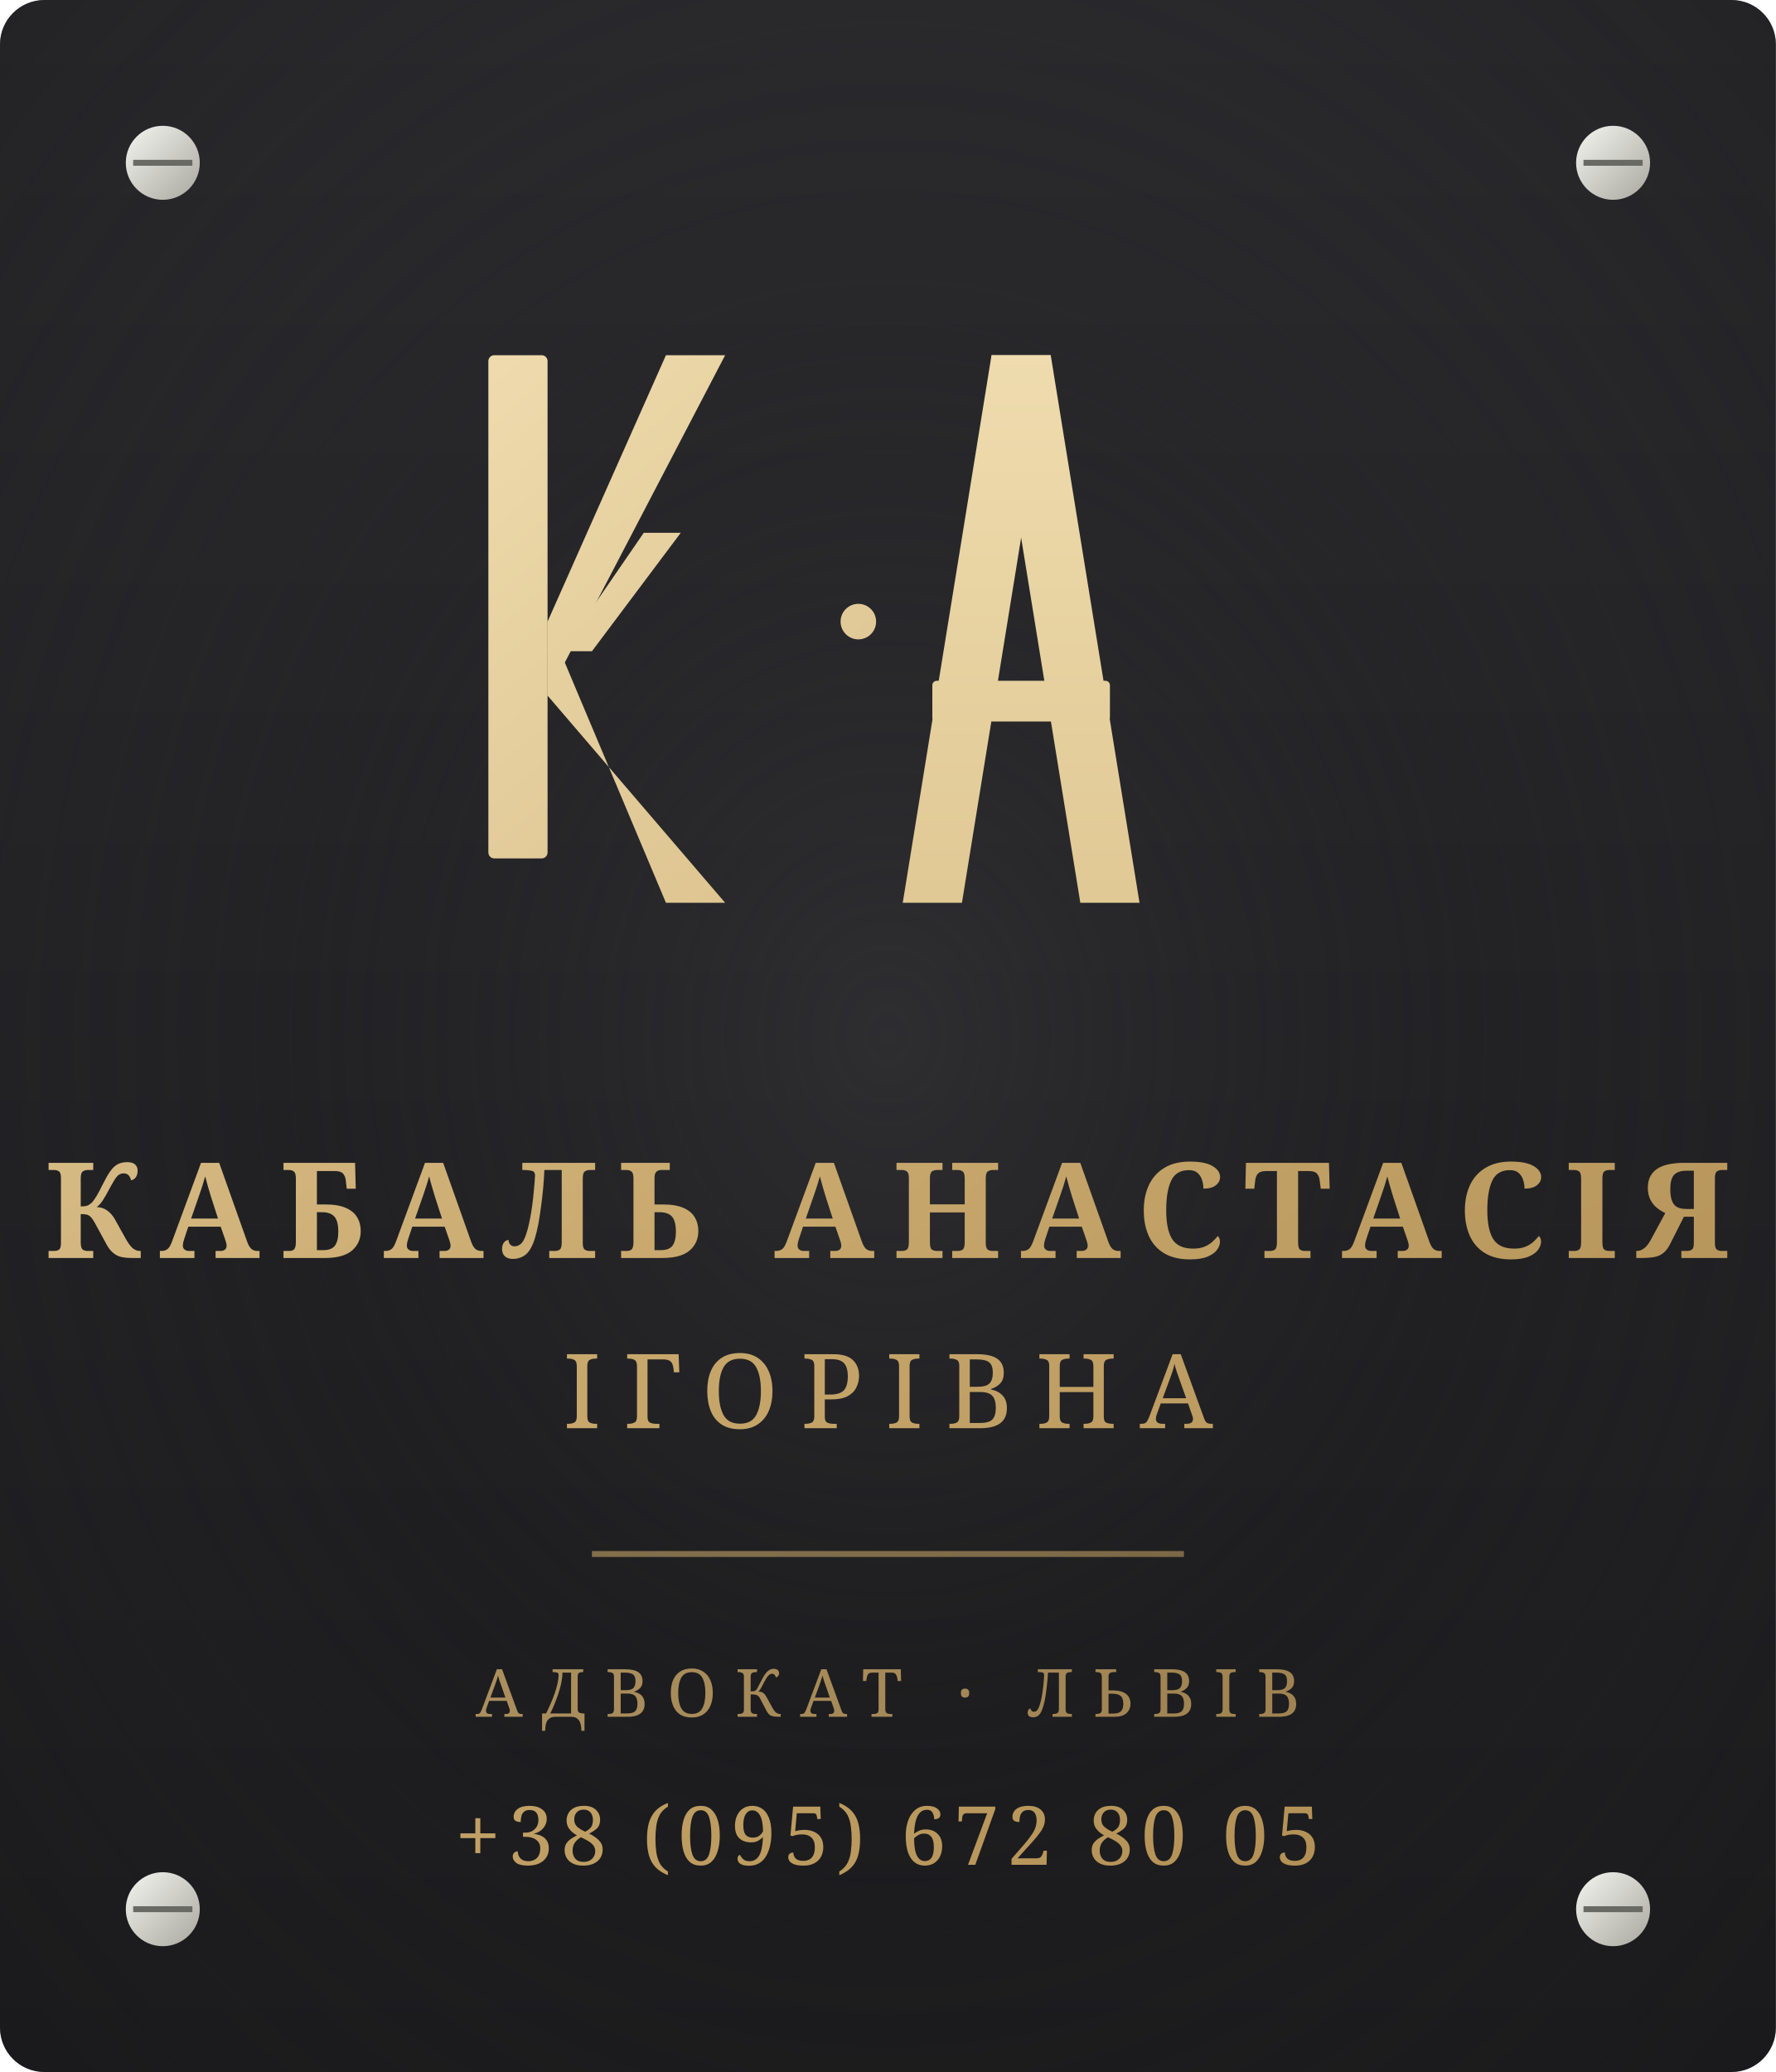
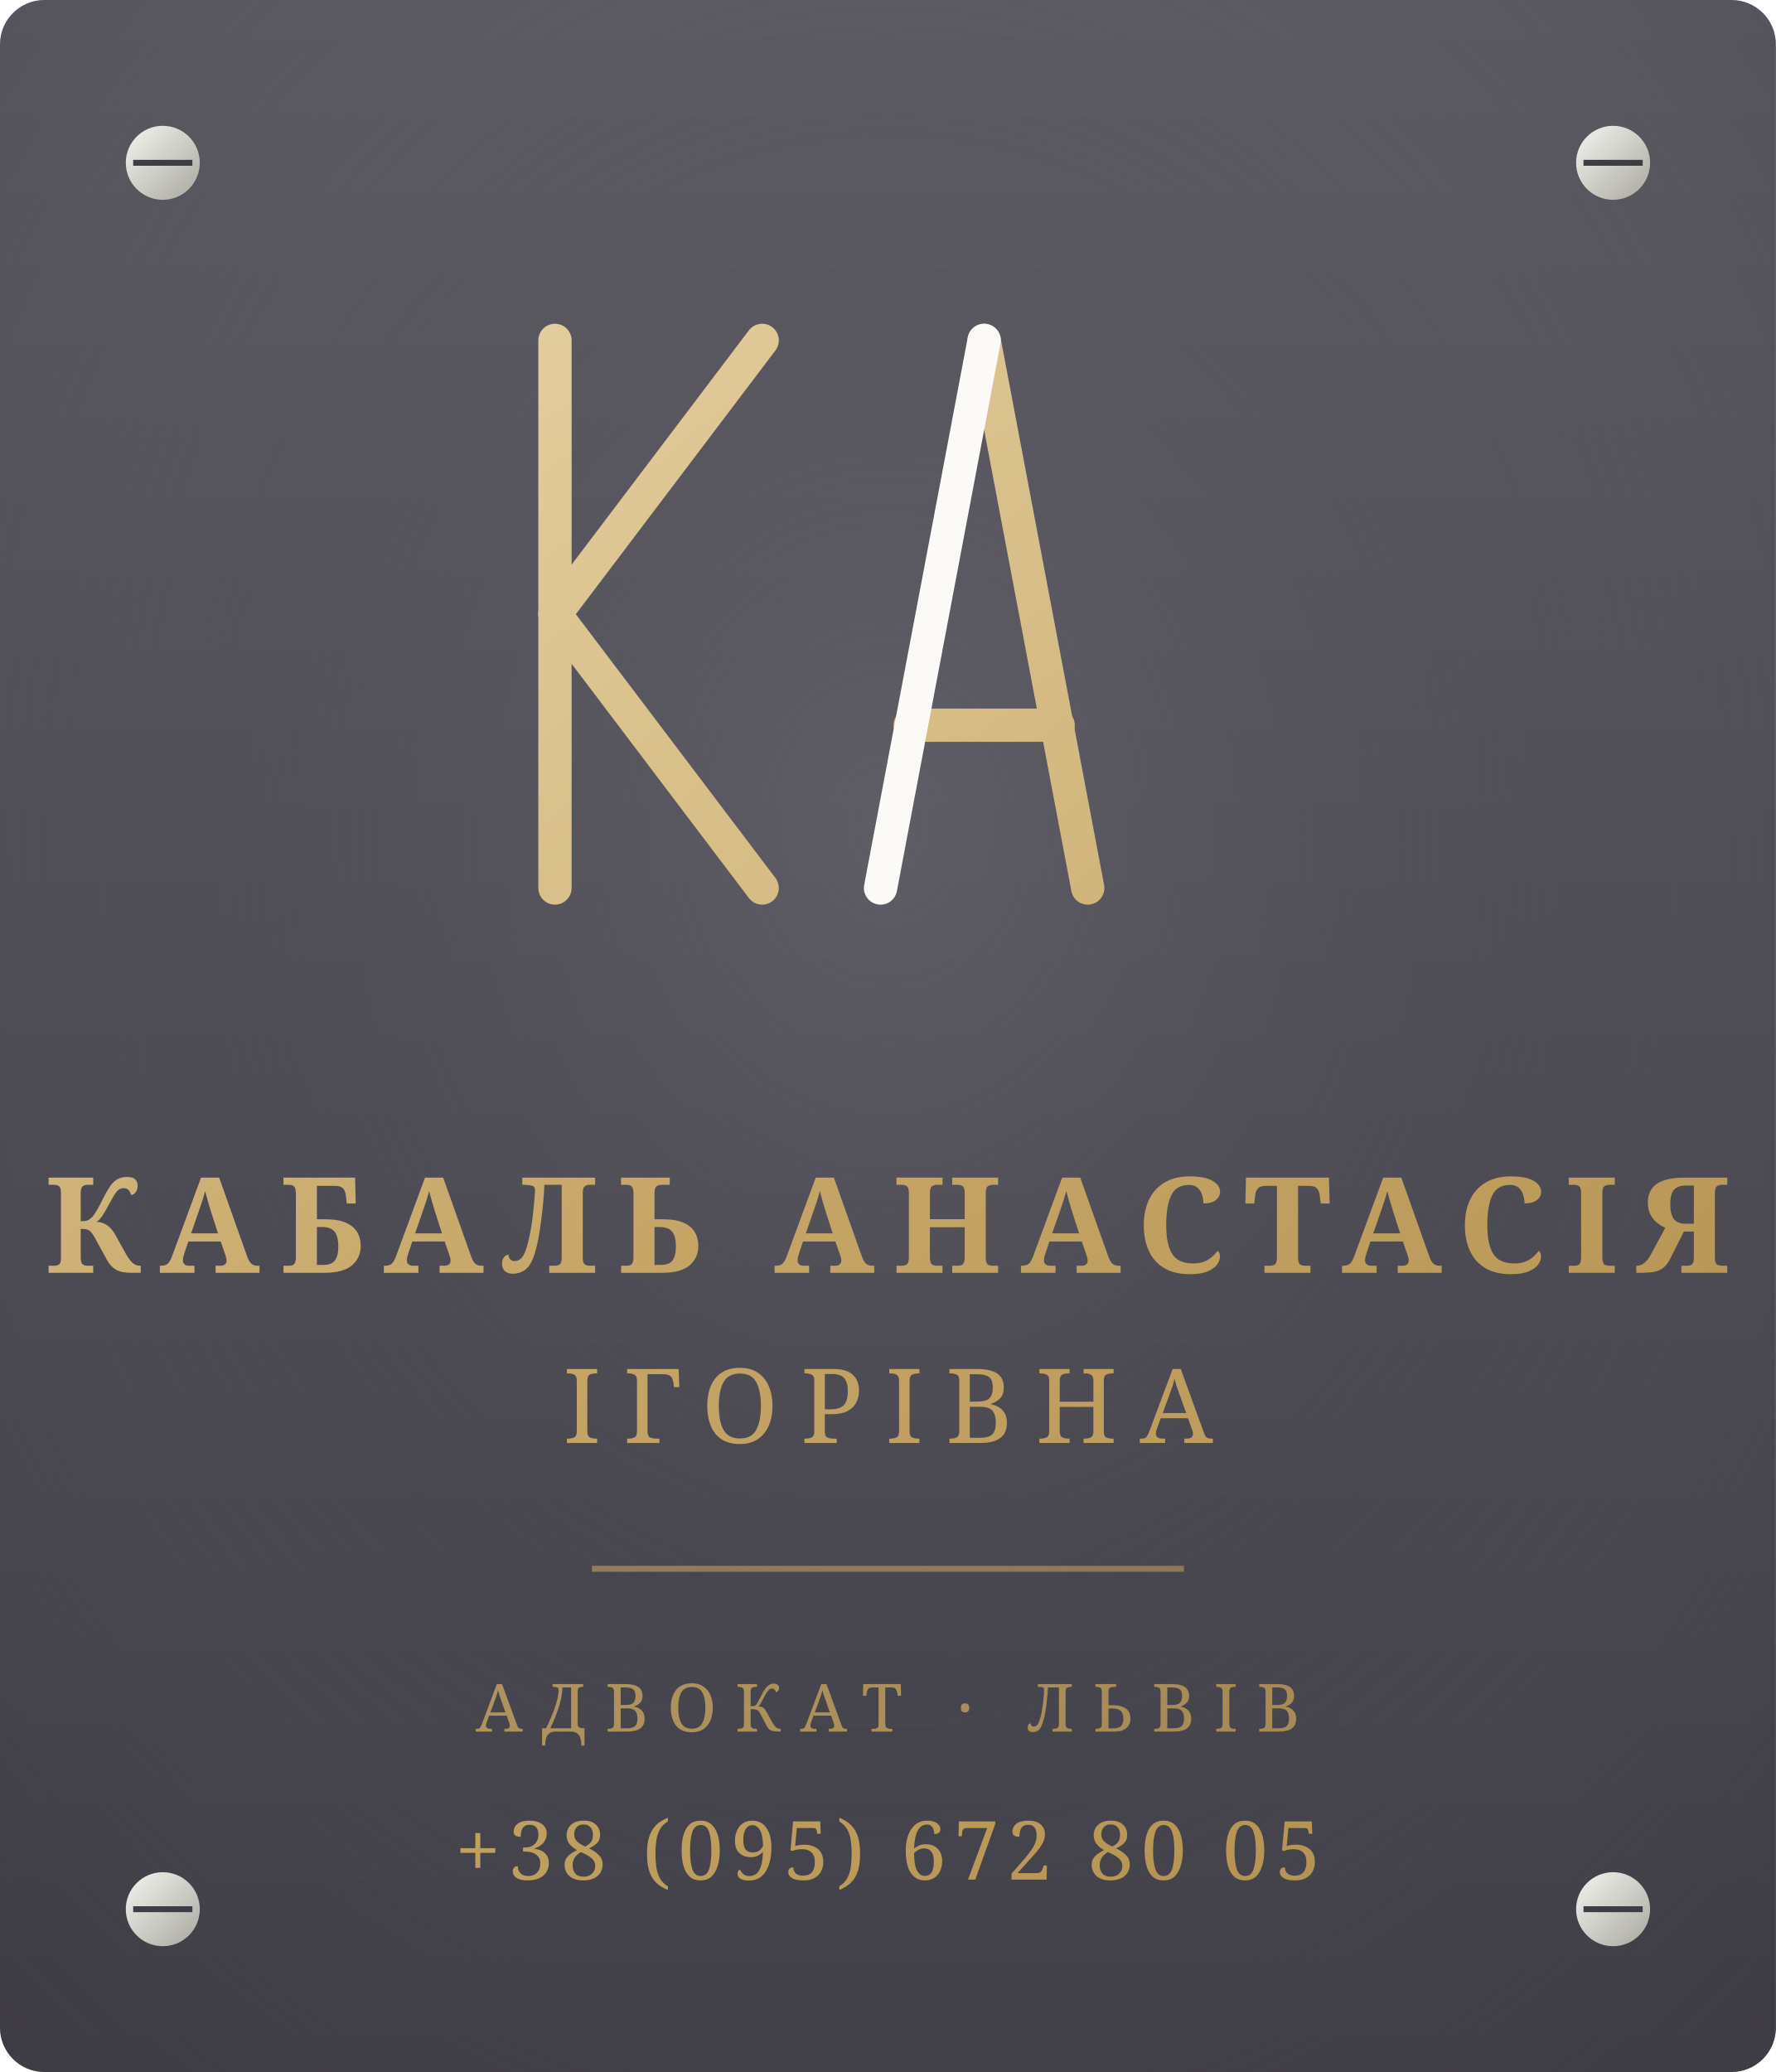
<svg xmlns="http://www.w3.org/2000/svg" viewBox="0 0 240 280" fill="none">
  <defs>
    <linearGradient id="goldPlate" x1="0" y1="0" x2="240" y2="280" gradientUnits="userSpaceOnUse">
-       <stop offset="0" stop-color="#F0DDB0" />
-       <stop offset="0.5" stop-color="#C9A96E" />
-       <stop offset="1" stop-color="#A8854A" />
+       <stop offset="0" stop-color="#E4CF9F" />
+       <stop offset="0.5" stop-color="#C6A667" />
+       <stop offset="1" stop-color="#AD8B49" />
    </linearGradient>
-     <linearGradient id="goldPlateA" x1="0" y1="0" x2="0" y2="280" gradientUnits="userSpaceOnUse">
-       <stop offset="0" stop-color="#F0DDB0" />
-       <stop offset="1" stop-color="#B8964F" />
+     <linearGradient id="plateBg" x1="0" y1="0" x2="0" y2="280" gradientUnits="userSpaceOnUse">
+       <stop offset="0" stop-color="#5C5A62" />
+       <stop offset="1" stop-color="#413F48" />
    </linearGradient>
-     <linearGradient id="slate" x1="0" y1="0" x2="0" y2="280" gradientUnits="userSpaceOnUse">
-       <stop offset="0" stop-color="#2A2A2D" />
-       <stop offset="1" stop-color="#1A1A1C" />
-     </linearGradient>
-     <radialGradient id="marble" cx="0.5" cy="0.5" r="0.7">
-       <stop offset="0" stop-color="#3A3A3D" stop-opacity="0.5" />
-       <stop offset="0.5" stop-color="#2A2A2D" stop-opacity="0" />
-       <stop offset="1" stop-color="#1A1A1C" stop-opacity="0.4" />
+     <radialGradient id="plateSheen" cx="0.5" cy="0.4" r="0.75">
+       <stop offset="0" stop-color="#6B6872" stop-opacity="0.55" />
+       <stop offset="0.55" stop-color="#55535B" stop-opacity="0" />
+       <stop offset="1" stop-color="#3A3840" stop-opacity="0.4" />
    </radialGradient>
    <linearGradient id="silverScrew" x1="0" y1="0" x2="1" y2="1">
      <stop offset="0" stop-color="#F5F5F0" />
      <stop offset="1" stop-color="#A8A8A0" />
    </linearGradient>
  </defs>
-   <rect x="0" y="0" width="240" height="280" rx="6" fill="url(#slate)" />
-   <rect x="0" y="0" width="240" height="280" rx="6" fill="url(#marble)" />
+   <rect x="0" y="0" width="240" height="280" rx="6" fill="url(#plateBg)" />
+   <rect x="0" y="0" width="240" height="280" rx="6" fill="url(#plateSheen)" />
  <g>
    <circle cx="22" cy="22" r="5" fill="url(#silverScrew)" />
-     <line x1="18" y1="22" x2="26" y2="22" stroke="#6A6A65" stroke-width="0.8" />
+     <line x1="18" y1="22" x2="26" y2="22" stroke="#3E3C44" stroke-width="0.8" />
  </g>
  <g>
    <circle cx="218" cy="22" r="5" fill="url(#silverScrew)" />
-     <line x1="214" y1="22" x2="222" y2="22" stroke="#6A6A65" stroke-width="0.8" />
+     <line x1="214" y1="22" x2="222" y2="22" stroke="#3E3C44" stroke-width="0.8" />
  </g>
  <g>
    <circle cx="22" cy="258" r="5" fill="url(#silverScrew)" />
-     <line x1="18" y1="258" x2="26" y2="258" stroke="#6A6A65" stroke-width="0.8" />
+     <line x1="18" y1="258" x2="26" y2="258" stroke="#3E3C44" stroke-width="0.8" />
  </g>
  <g>
    <circle cx="218" cy="258" r="5" fill="url(#silverScrew)" />
-     <line x1="214" y1="258" x2="222" y2="258" stroke="#6A6A65" stroke-width="0.8" />
+     <line x1="214" y1="258" x2="222" y2="258" stroke="#3E3C44" stroke-width="0.8" />
  </g>
-   <g transform="translate(60 42)">
-     <g fill="url(#goldPlate)">
-       <rect x="6" y="6" width="8" height="68" rx="0.8" />
-       <polygon points="14,42 14,52 38,6 30,6" />
-       <polygon points="14,42 14,52 38,80 30,80" />
-       <polygon points="20,46 32,30 27,30 16,46" />
+   <g transform="translate(63 40)" stroke-width="4.5" stroke-linecap="round" stroke-linejoin="round" fill="none">
+     <g stroke="url(#goldPlate)">
+       <path d="M12 6 V80" />
+       <path d="M12 43 L40 6" />
+       <path d="M12 43 L40 80" />
+       <path d="M70 6 L84 80" />
+       <path d="M60 58 H80" />
    </g>
-     <circle cx="56" cy="42" r="2.4" fill="url(#goldPlate)" />
-     <g fill="url(#goldPlateA)">
-       <polygon points="74,6 82,6 70,80 62,80" />
-       <polygon points="74,6 82,6 94,80 86,80" />
-       <rect x="66" y="50" width="24" height="5.5" rx="0.6" />
-     </g>
+     <path d="M56 80 L70 6" stroke="#FBFAF7" />
  </g>
-   <text x="120" y="170" font-family="Georgia, 'Cormorant Garamond', serif" font-size="18" font-weight="600" letter-spacing="2.5" fill="url(#goldPlate)" text-anchor="middle">КАБАЛЬ АНАСТАСІЯ</text>
-   <text x="120" y="193" font-family="Georgia, 'Cormorant Garamond', serif" font-size="14" font-weight="500" letter-spacing="3" fill="url(#goldPlate)" text-anchor="middle">ІГОРІВНА</text>
-   <line x1="80" y1="210" x2="160" y2="210" stroke="url(#goldPlate)" stroke-width="0.8" opacity="0.6" />
-   <text x="120" y="232" font-family="Georgia, serif" font-size="9" letter-spacing="2.5" fill="url(#goldPlate)" text-anchor="middle" opacity="0.85">АДВОКАТ · ЛЬВІВ</text>
-   <text x="120" y="252" font-family="Georgia, serif" font-size="11" letter-spacing="1" fill="url(#goldPlate)" text-anchor="middle">+38 (095) 672 80 05</text>
+   <text x="120" y="172" font-family="Georgia, 'Cormorant Garamond', serif" font-size="18" font-weight="600" letter-spacing="2.5" fill="url(#goldPlate)" text-anchor="middle">КАБАЛЬ АНАСТАСІЯ</text>
+   <text x="120" y="195" font-family="Georgia, 'Cormorant Garamond', serif" font-size="14" font-weight="500" letter-spacing="3" fill="url(#goldPlate)" text-anchor="middle">ІГОРІВНА</text>
+   <line x1="80" y1="212" x2="160" y2="212" stroke="url(#goldPlate)" stroke-width="0.8" opacity="0.6" />
+   <text x="120" y="234" font-family="Georgia, serif" font-size="9" letter-spacing="2.5" fill="url(#goldPlate)" text-anchor="middle" opacity="0.85">АДВОКАТ · ЛЬВІВ</text>
+   <text x="120" y="254" font-family="Georgia, serif" font-size="11" letter-spacing="1" fill="url(#goldPlate)" text-anchor="middle">+38 (095) 672 80 05</text>
</svg>
